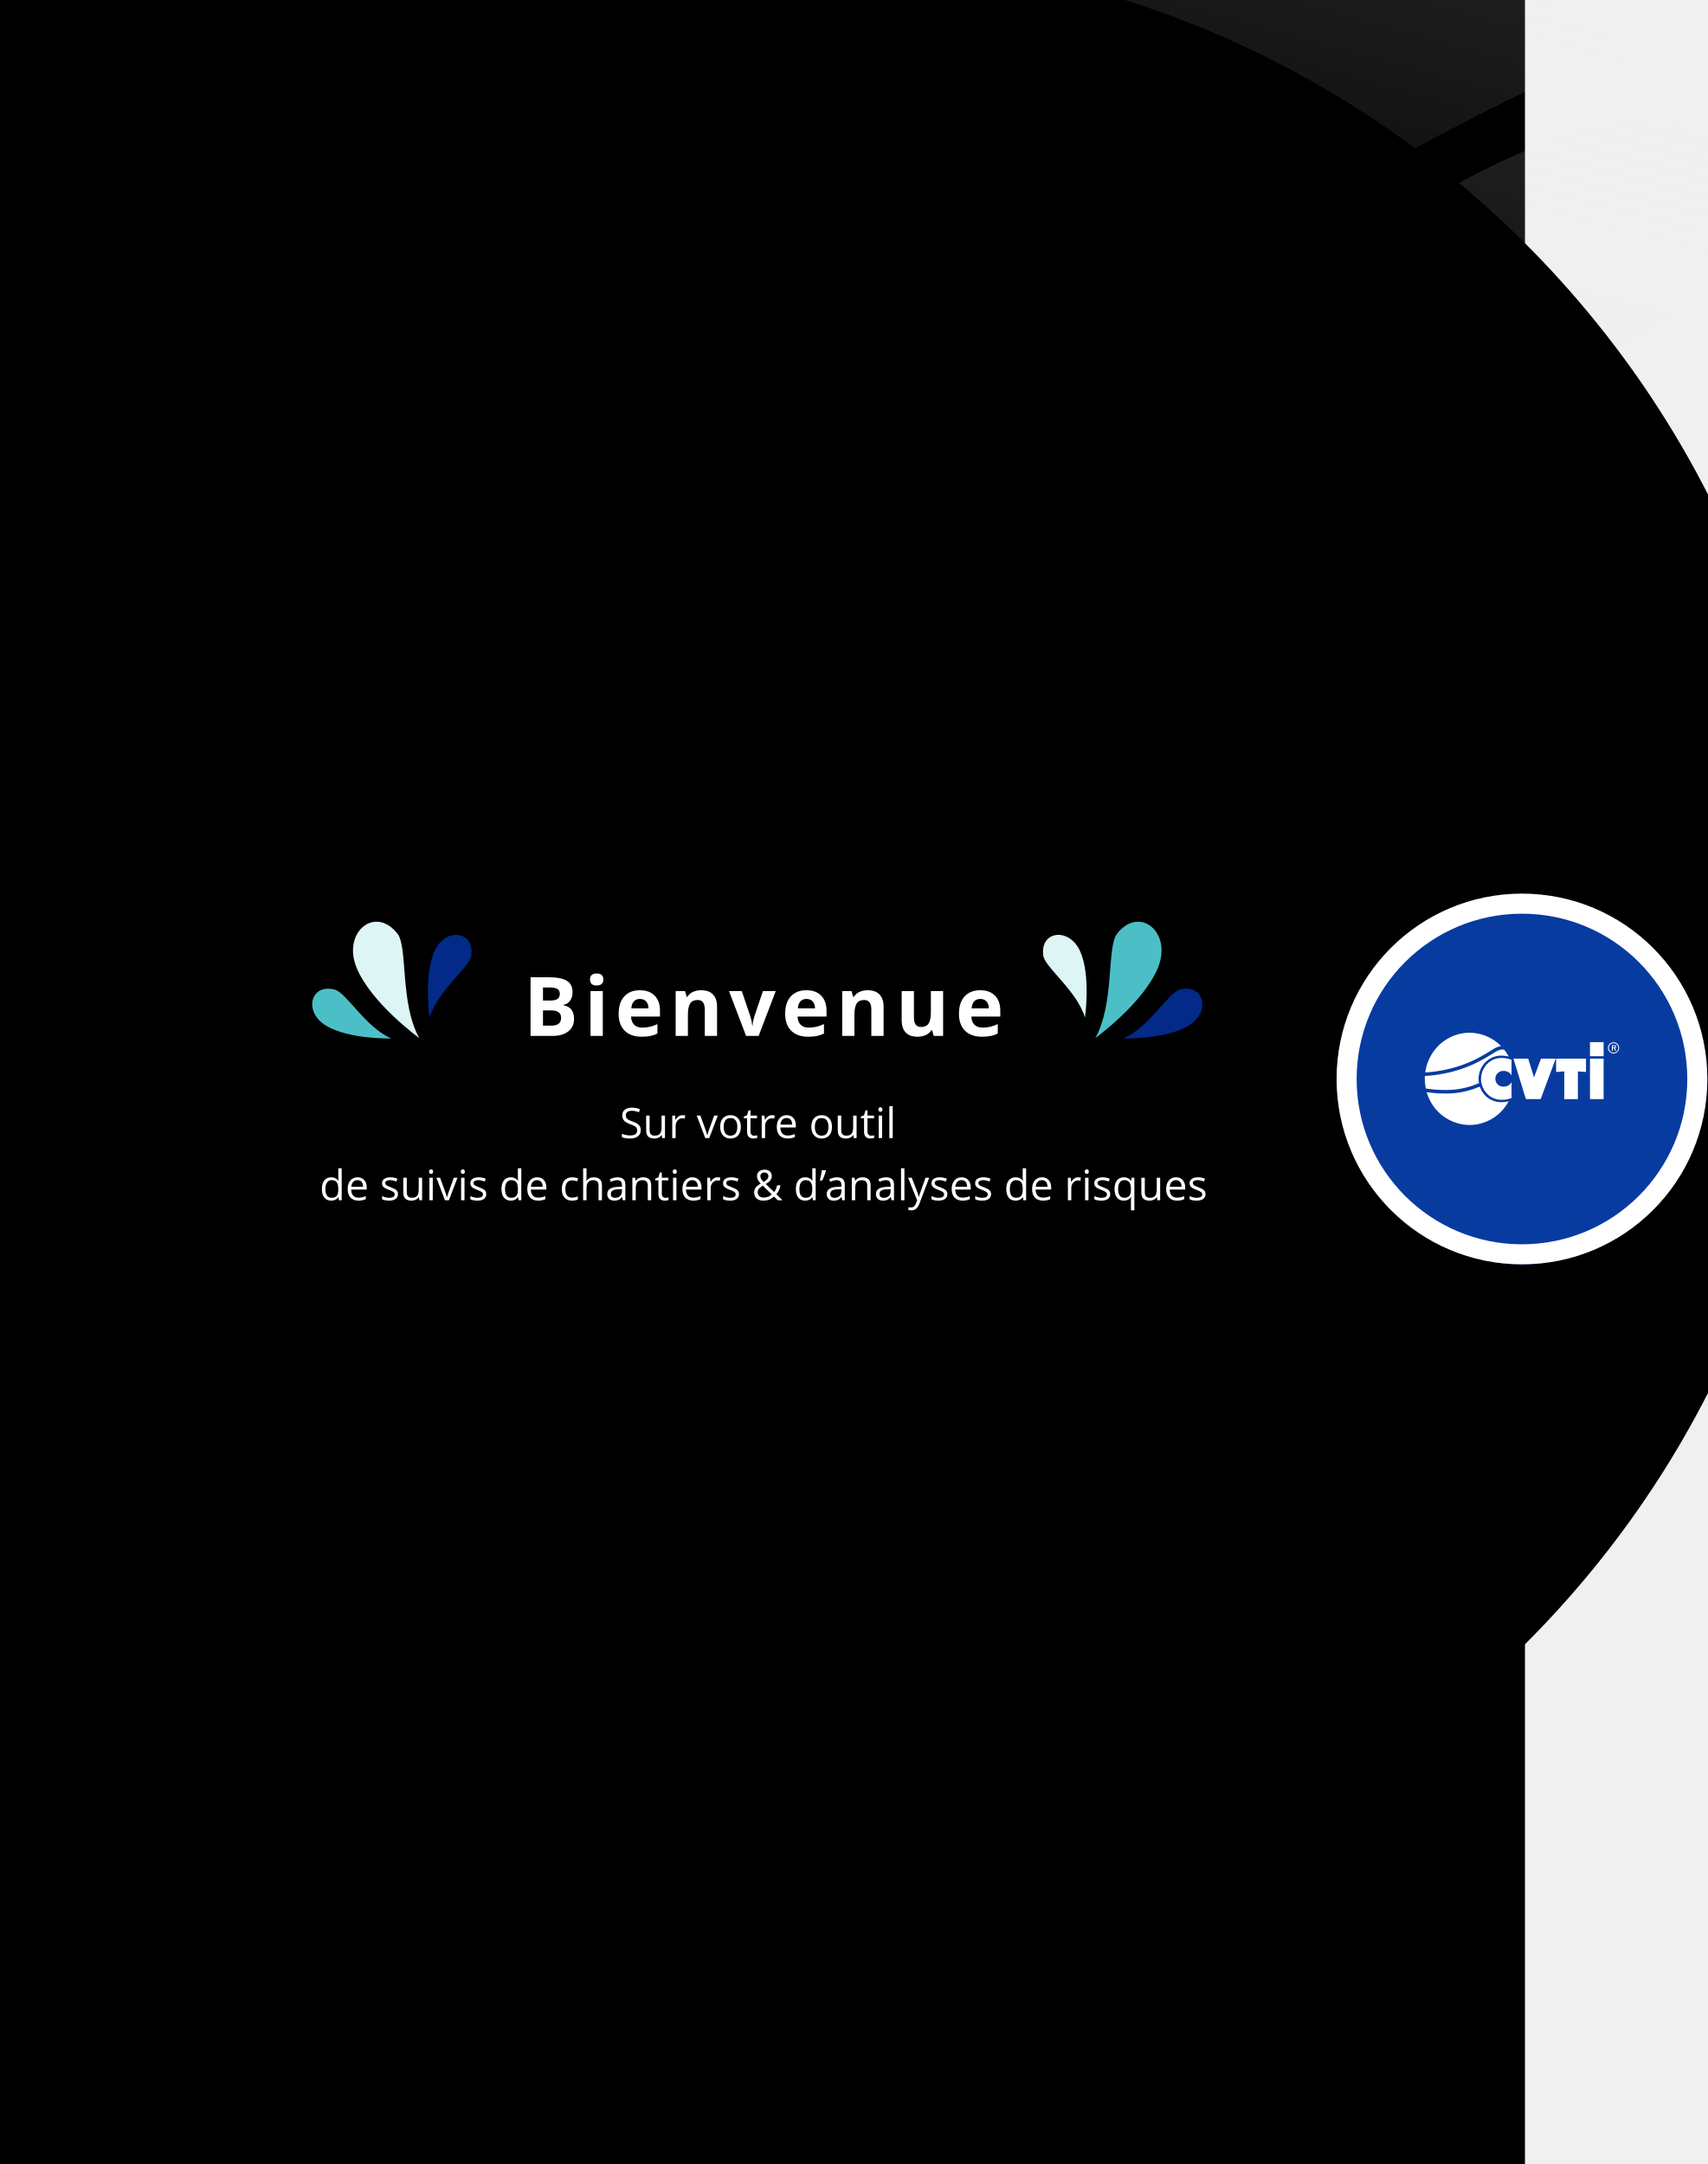
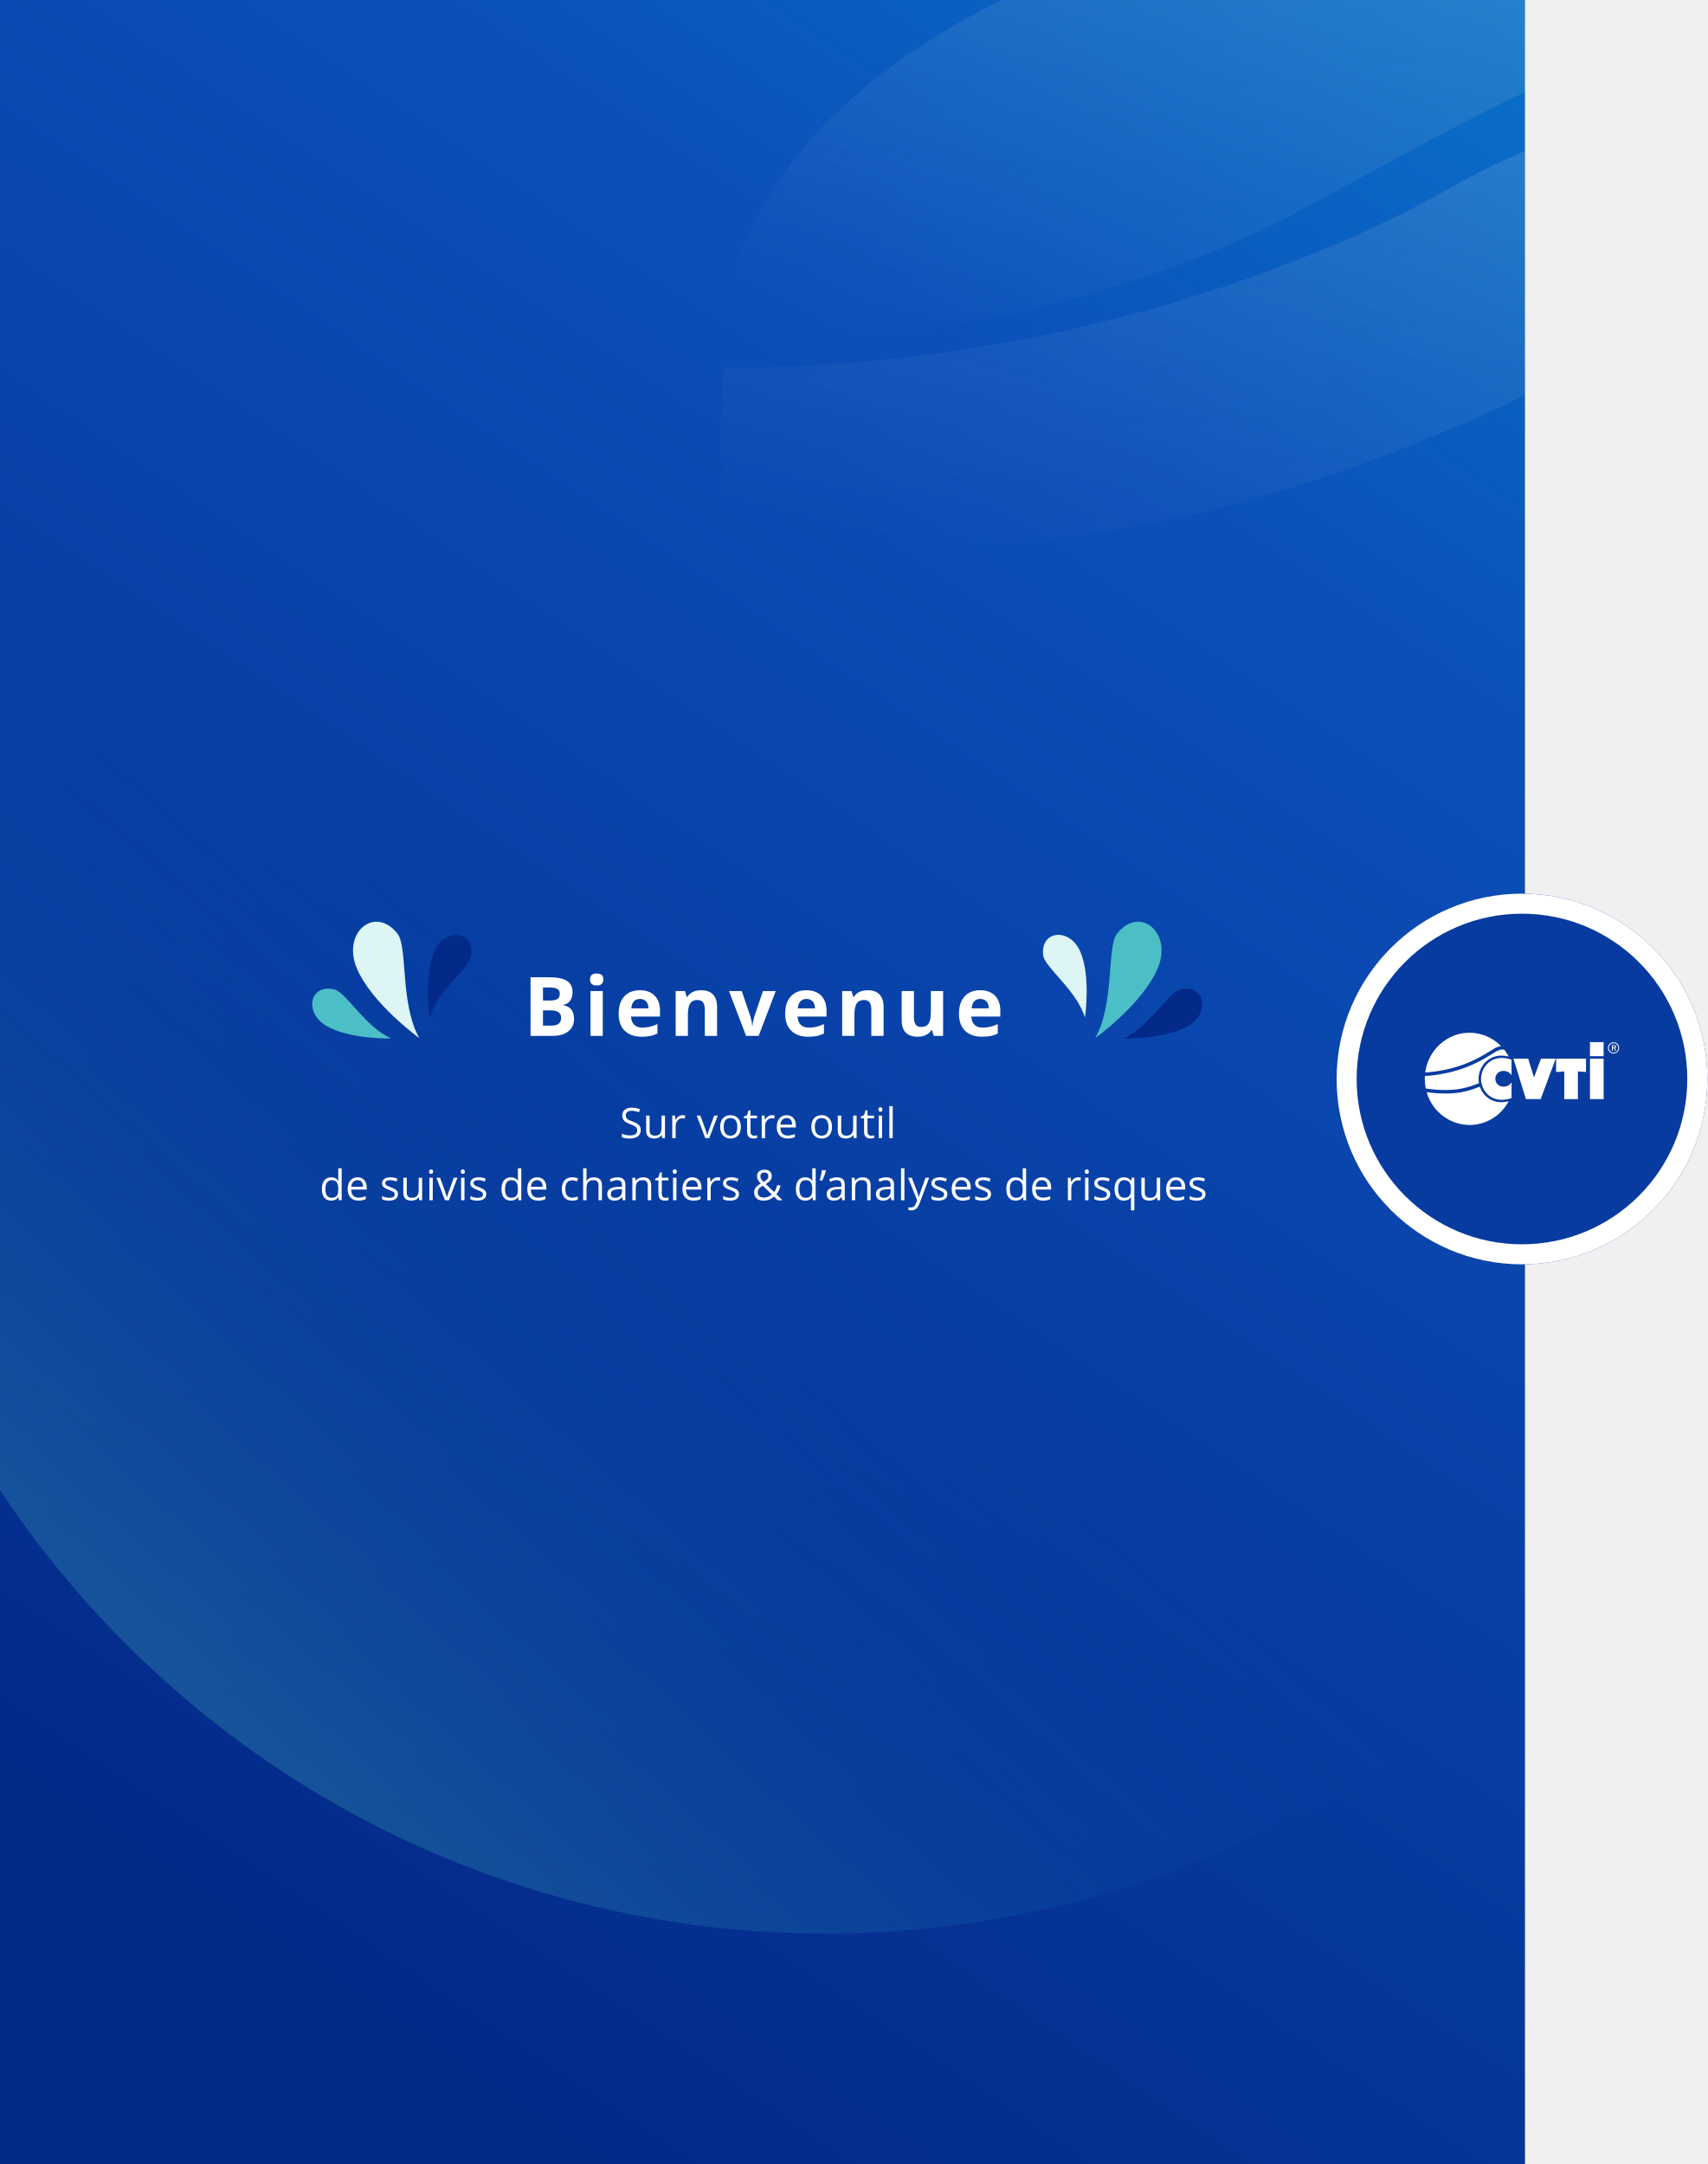
- <svg xmlns="http://www.w3.org/2000/svg" id="prefix__elemenyts-design" width="852" height="1080" viewBox="0 0 852 1080">
+ <svg xmlns="http://www.w3.org/2000/svg" id="elemenyts-design" width="852" height="1080" viewBox="0 0 852 1080">
  <defs>
-     <linearGradient id="prefix__linear-gradient" x1="1.169" x2=".461" y1="-.337" y2="1" gradientUnits="objectBoundingBox">
+     <clipPath id="clip-path">
+       <rect id="bkg-header" width="761" height="1080" transform="translate(94)" fill="#171717" />
+     </clipPath>
+     <linearGradient id="linear-gradient" x1="1.169" y1="-0.337" x2="0.461" y2="1" gradientUnits="objectBoundingBox">
      <stop offset="0" stop-color="#079dde" />
-       <stop offset=".446" stop-color="#0b50b9" />
+       <stop offset="0.446" stop-color="#0b50b9" />
      <stop offset="1" stop-color="#032989" />
    </linearGradient>
-     <linearGradient id="prefix__linear-gradient-2" x1=".078" x2="1.795" y1=".936" y2="-1.867" gradientUnits="objectBoundingBox">
+     <linearGradient id="linear-gradient-2" x1="0.078" y1="0.936" x2="1.795" y2="-1.867" gradientUnits="objectBoundingBox">
      <stop offset="0" stop-color="#eaecf0" stop-opacity="0" />
-       <stop offset=".597" stop-color="#eaecf0" stop-opacity=".227" />
-       <stop offset=".729" stop-color="#eaecf0" stop-opacity=".4" />
+       <stop offset="0.597" stop-color="#eaecf0" stop-opacity="0.227" />
+       <stop offset="0.729" stop-color="#eaecf0" stop-opacity="0.4" />
      <stop offset="1" stop-color="#eaecf0" />
    </linearGradient>
-     <linearGradient id="prefix__linear-gradient-4" x1=".368" x2=".398" y1=".618" y2="1.161" gradientUnits="objectBoundingBox">
+     <linearGradient id="linear-gradient-4" x1="0.368" y1="0.618" x2="0.398" y2="1.161" gradientUnits="objectBoundingBox">
      <stop offset="0" stop-color="#004fc2" stop-opacity="0" />
      <stop offset="1" stop-color="#61e3b6" />
    </linearGradient>
-     <clipPath id="prefix__clip-path">
-       <path id="prefix__bkg-header" d="M0 0H761V1080H0z" transform="translate(94)" style="fill:#171717" />
-     </clipPath>
-     <style>
-             .prefix__cls-4{fill:url(#prefix__linear-gradient-2)}.prefix__cls-7{fill:#fff}.prefix__cls-10{fill:#4cbfc6}.prefix__cls-11{fill:#ddf5f4}.prefix__cls-12{fill:#032989}
-         </style>
  </defs>
-   <g id="prefix__bkg-header-2" data-name="bkg-header" transform="translate(-94)">
-     <path id="prefix__bkg-header-3" d="M0 0H855V1080H0z" data-name="bkg-header" />
-     <path id="prefix__Tracé_485" d="M382.077 280.231s-4.415-74.412-141.206 0c0 0-146.3 90.952-364.393 90.952 0 0-6.278 68.207 9.165 78.543 0 0 200.781 64.08 496.434-124.019z" class="prefix__cls-4" data-name="Tracé 485" transform="translate(578.583 -187.546)" />
-     <path id="prefix__Tracé_486" d="M-124.415 433.512s159.2 2.068 291.582-70.28 132.381-70.28 169.89-70.28c0 0-136.8-115.751-304.478-41.34s-156.994 181.9-156.994 181.9z" class="prefix__cls-4" data-name="Tracé 486" transform="translate(579.477 -260.211)" />
-     <circle id="prefix__Ellipse_166" cx="494" cy="494" r="494" data-name="Ellipse 166" transform="rotate(45 527.764 496.985)" />
+   <g id="bkg-header-2" data-name="bkg-header" transform="translate(-94)" clip-path="url(#clip-path)">
+     <rect id="bkg-header-3" data-name="bkg-header" width="855" height="1080" fill="url(#linear-gradient)" />
+     <path id="Tracé_485" data-name="Tracé 485" d="M382.077,280.231s-4.415-74.412-141.206,0c0,0-146.3,90.952-364.393,90.952,0,0-6.278,68.207,9.165,78.543,0,0,200.781,64.08,496.434-124.019Z" transform="translate(578.583 -187.546)" fill="url(#linear-gradient-2)" />
+     <path id="Tracé_486" data-name="Tracé 486" d="M-124.415,433.512s159.2,2.068,291.582-70.28,132.381-70.28,169.89-70.28c0,0-136.8-115.751-304.478-41.34S-124.415,433.512-124.415,433.512Z" transform="translate(579.477 -260.211)" fill="url(#linear-gradient-2)" />
+     <circle id="Ellipse_166" data-name="Ellipse 166" cx="494" cy="494" r="494" transform="translate(506 -227.622) rotate(45)" opacity="0.4" fill="url(#linear-gradient-4)" />
  </g>
-   <g id="prefix__logo" transform="translate(45 144)">
-     <g id="prefix__Ellipse_164" data-name="Ellipse 164" transform="translate(622 302)" style="fill:#073ba0;stroke:#fff;stroke-width:10px">
-       <circle cx="92.5" cy="92.5" r="92.5" style="stroke:none" />
-       <circle cx="92.5" cy="92.5" r="87.5" style="fill:none" />
+   <g id="logo" transform="translate(45 144)">
+     <g id="Ellipse_164" data-name="Ellipse 164" transform="translate(622 302)" fill="#073ba0" stroke="#fff" stroke-width="10">
+       <circle cx="92.5" cy="92.5" r="92.5" stroke="none" />
+       <circle cx="92.5" cy="92.5" r="87.5" fill="none" />
    </g>
-     <g id="prefix__logo-2" data-name="logo" transform="translate(666 371.415)">
-       <g id="prefix__Groupe_60" data-name="Groupe 60">
-         <path id="prefix__Rectangle_650" d="M0 0H6.801V7.011H0z" class="prefix__cls-7" data-name="Rectangle 650" transform="translate(82.442 4.696)" />
-         <path id="prefix__Rectangle_651" d="M0 0H6.801V20.203H0z" class="prefix__cls-7" data-name="Rectangle 651" transform="translate(82.442 12.921)" />
-         <path id="prefix__Tracé_588" d="M1282.654 123.846h-10.866v6.669l4.066-.293v13.828h6.8v-13.825l4.066.293v-6.669h-4.066z" class="prefix__cls-7" data-name="Tracé 588" transform="translate(-1206.25 -110.925)" />
-         <path id="prefix__Tracé_589" d="M1244.475 133.227l-2.9-9.38h-7.368l6.236 20.2h7.367l7.517-20.2h-7.368z" class="prefix__cls-7" data-name="Tracé 589" transform="translate(-1189.975 -110.925)" />
-         <path id="prefix__Tracé_590" d="M1320.427 109.9a2.8 2.8 0 1 0 2.714 2.8 2.76 2.76 0 0 0-2.714-2.8zm0 5.157a2.361 2.361 0 1 1 2.289-2.359 2.328 2.328 0 0 1-2.289 2.364z" class="prefix__cls-7" data-name="Tracé 590" transform="translate(-1226.141 -105.132)" />
-         <path id="prefix__Tracé_591" d="M1323.024 113.041a.617.617 0 0 0-.238-.521 1.087 1.087 0 0 0-.669-.181h-1.168c-.022 0-.034.02-.034.058v2.653a.052.052 0 0 0 .057.059h.351c.038 0 .057-.023.057-.071v-1.168c0-.031.015-.047.045-.047h.521c.045 0 .07.006.074.018a.1.1 0 0 1 0 .029l.432 1.192c.015.032.034.047.057.047h.4a.049.049 0 0 0 .039-.023.064.064 0 0 0 .006-.059l-.476-1.227c-.008-.023 0-.035.011-.035a.714.714 0 0 0 .535-.724zm-.976.4h-.623c-.03 0-.045-.015-.045-.046v-.619a.092.092 0 0 1 .005-.035.023.023 0 0 1 .023-.012h.607c.348 0 .522.122.522.363s-.164.346-.489.346z" class="prefix__cls-7" data-name="Tracé 591" transform="translate(-1227.527 -106.143)" />
-         <path id="prefix__Tracé_592" d="M1205.692 133.649v.129c0 5.579 5.158 12.939 15.23 9.517v-7.909a4.317 4.317 0 0 1-3.825 2.177 3.92 3.92 0 1 1 0-7.809 4.317 4.317 0 0 1 3.825 2.178v-7.8c-10.072-3.422-15.23 3.938-15.23 9.517z" class="prefix__cls-7" data-name="Tracé 592" transform="translate(-1177.623 -110.681)" />
-         <path id="prefix__Tracé_593" d="M1165.8 120.346a62.956 62.956 0 0 0 16.208-5.5c2.82-1.415 5.524-3.04 8.2-4.721a10.7 10.7 0 0 1 4.176-1.742c-.151-.155-.307-.305-.463-.455q-.511-.491-1.051-.949l-.1-.082c-.107-.09-.216-.176-.325-.264-.145-.116-.29-.233-.438-.347l-.155-.118c-.061-.046-.124-.091-.186-.136-.193-.142-.386-.282-.583-.418l-.177-.12-.045-.03c-.245-.164-.492-.326-.744-.48l-.058-.034-.029-.017q-.651-.4-1.33-.748l-.053-.028q-.688-.354-1.4-.661h-.005c-.286-.122-.575-.236-.866-.345l-.216-.082-.06-.022q-.217-.079-.437-.153l-.056-.015a21.829 21.829 0 0 0-4.083-.946l-.262-.034c-.2-.025-.4-.044-.6-.063q-.244-.022-.49-.039c-.159-.011-.318-.022-.478-.03-.3-.014-.611-.023-.92-.024h-.23q-.55 0-1.093.033c-.194.011-.386.029-.579.046s-.414.034-.62.057c-.232.026-.463.057-.693.091-.155.022-.31.046-.464.071q-.392.065-.779.143l-.308.067c-.3.066-.6.134-.895.213l-.021.006a22.329 22.329 0 0 0-12.157 8.329 23.167 23.167 0 0 0-1.5 2.29l-.1.188q-.29.519-.555 1.055l-.094.189a23.331 23.331 0 0 0-1.063 2.586l-.057.174q-.2.586-.361 1.188l-.057.206a23.438 23.438 0 0 0-.572 2.844v.026c.728-.073 1.459-.095 2.186-.147a57.973 57.973 0 0 0 7.038-1.052z" class="prefix__cls-7" data-name="Tracé 593" transform="translate(-1156.346 -101.737)" />
-         <path id="prefix__Tracé_594" d="M1157.486 135.614a58.825 58.825 0 0 0 9.105.636h.533a39.324 39.324 0 0 0 15.311-3.118 2.819 2.819 0 0 1 .8-.217 11.083 11.083 0 0 1-.22-2.139v-.129a12.2 12.2 0 0 1 2.887-7.69 10.943 10.943 0 0 1 8.593-3.869 15.3 15.3 0 0 1 3.563.455 23.1 23.1 0 0 0-2.235-3.4l-1.185-.112-.188.026a9.213 9.213 0 0 0-3.528 1.5c-2.4 1.509-5.271 3.26-8.339 4.8a64.93 64.93 0 0 1-16.634 5.649 60.1 60.1 0 0 1-7.244 1.075c-.28.02-.56.036-.841.051-.452.025-.879.049-1.3.091l-.338.034c-.029.48-.048.963-.048 1.45a23.751 23.751 0 0 0 .5 4.835l.577.043c.068.007.145.015.231.029z" class="prefix__cls-7" data-name="Tracé 594" transform="translate(-1156.176 -107.676)" />
-         <path id="prefix__Tracé_595" d="M1184.516 148.107a.381.381 0 0 0-.33-.217 1 1 0 0 0-.372.1 40.767 40.767 0 0 1-15.952 3.252h-.543a60.541 60.541 0 0 1-9.359-.656c-.037-.006-.072-.01-.1-.012l.131.424a22.425 22.425 0 0 0 21.261 15.963 22.116 22.116 0 0 0 18.354-9.916s.7-1.052 1.165-1.926a15.258 15.258 0 0 1-3.548.452 11.064 11.064 0 0 1-10.707-7.464z" class="prefix__cls-7" data-name="Tracé 595" transform="translate(-1156.904 -120.918)" />
+     <g id="logo-2" data-name="logo" transform="translate(666 371.415)">
+       <g id="Groupe_60" data-name="Groupe 60">
+         <rect id="Rectangle_650" data-name="Rectangle 650" width="6.801" height="7.011" transform="translate(82.442 4.696)" fill="#fff" />
+         <rect id="Rectangle_651" data-name="Rectangle 651" width="6.801" height="20.203" transform="translate(82.442 12.921)" fill="#fff" />
+         <path id="Tracé_588" data-name="Tracé 588" d="M1282.654,123.846h-6.8v0h-4.066v6.669l4.066-.293V144.05h6.8V130.225l4.066.293v-6.669h-4.066Z" transform="translate(-1206.25 -110.925)" fill="#fff" />
+         <path id="Tracé_589" data-name="Tracé 589" d="M1244.475,133.227l-2.9-9.38h-7.368l6.236,20.2h7.367l7.517-20.2h-7.368Z" transform="translate(-1189.975 -110.925)" fill="#fff" />
+         <path id="Tracé_590" data-name="Tracé 590" d="M1320.427,109.9a2.8,2.8,0,1,0,2.714,2.8A2.76,2.76,0,0,0,1320.427,109.9Zm0,5.157a2.361,2.361,0,1,1,2.289-2.359A2.328,2.328,0,0,1,1320.427,115.062Z" transform="translate(-1226.141 -105.132)" fill="#fff" />
+         <path id="Tracé_591" data-name="Tracé 591" d="M1323.024,113.041a.617.617,0,0,0-.238-.521,1.087,1.087,0,0,0-.669-.181h-1.168c-.022,0-.034.02-.034.058v2.653a.052.052,0,0,0,.057.059h.351c.038,0,.057-.023.057-.071V113.87c0-.031.015-.047.045-.047h.521c.045,0,.07.006.074.018a.1.1,0,0,1,0,.029l.432,1.192c.015.032.034.047.057.047h.4a.049.049,0,0,0,.039-.023.064.064,0,0,0,.006-.059l-.476-1.227c-.008-.023,0-.035.011-.035A.714.714,0,0,0,1323.024,113.041Zm-.976.4h-.623c-.03,0-.045-.015-.045-.046v-.619a.092.092,0,0,1,.005-.035.023.023,0,0,1,.023-.012h.607c.348,0,.522.122.522.363S1322.373,113.438,1322.048,113.438Z" transform="translate(-1227.527 -106.143)" fill="#fff" />
+         <path id="Tracé_592" data-name="Tracé 592" d="M1205.692,133.649v.129c0,5.579,5.158,12.939,15.23,9.517v-7.909a4.317,4.317,0,0,1-3.825,2.177,3.92,3.92,0,1,1,0-7.809,4.317,4.317,0,0,1,3.825,2.178v-7.8C1210.85,120.71,1205.692,128.07,1205.692,133.649Z" transform="translate(-1177.623 -110.681)" fill="#fff" />
+         <path id="Tracé_593" data-name="Tracé 593" d="M1165.8,120.346a62.956,62.956,0,0,0,16.208-5.5c2.82-1.415,5.524-3.04,8.2-4.721a10.7,10.7,0,0,1,4.176-1.742c-.151-.155-.307-.305-.463-.455q-.511-.491-1.051-.949l-.1-.082c-.107-.09-.216-.176-.325-.264-.145-.116-.29-.233-.438-.347l-.155-.118c-.061-.046-.124-.091-.186-.136-.193-.142-.386-.282-.583-.418l-.177-.12-.045-.03c-.245-.164-.492-.326-.744-.48l-.058-.034-.029-.017q-.651-.4-1.33-.748l-.053-.028q-.688-.354-1.4-.661l-.005,0c-.286-.122-.575-.236-.866-.345l-.216-.082-.06-.022q-.217-.079-.437-.153l-.056-.015a21.829,21.829,0,0,0-4.083-.946l-.262-.034c-.2-.025-.4-.044-.6-.063q-.244-.022-.49-.039c-.159-.011-.318-.022-.478-.03-.3-.014-.611-.023-.92-.024l-.092,0c-.046,0-.091,0-.138,0q-.55,0-1.093.033c-.194.011-.386.029-.579.046s-.414.034-.62.057c-.232.026-.463.057-.693.091-.155.022-.31.046-.464.071q-.392.065-.779.143c-.1.021-.205.044-.308.067-.3.066-.6.134-.895.213l-.021.006a22.329,22.329,0,0,0-12.157,8.329,23.167,23.167,0,0,0-1.5,2.29l-.1.188q-.29.519-.555,1.055c-.031.063-.063.126-.094.189a23.331,23.331,0,0,0-1.063,2.586c-.02.058-.038.116-.057.174q-.2.586-.361,1.188l-.057.206a23.438,23.438,0,0,0-.572,2.844l0,.026c.728-.073,1.459-.095,2.186-.147A57.973,57.973,0,0,0,1165.8,120.346Z" transform="translate(-1156.346 -101.737)" fill="#fff" />
+         <path id="Tracé_594" data-name="Tracé 594" d="M1157.486,135.614a58.825,58.825,0,0,0,9.105.636l.533,0a39.324,39.324,0,0,0,15.311-3.118,2.819,2.819,0,0,1,.8-.217,11.083,11.083,0,0,1-.22-2.139v-.129a12.2,12.2,0,0,1,2.887-7.69,10.943,10.943,0,0,1,8.593-3.869h0a15.3,15.3,0,0,1,3.563.455,23.1,23.1,0,0,0-2.235-3.4l-1.185-.112-.188.026a9.213,9.213,0,0,0-3.528,1.5c-2.4,1.509-5.271,3.26-8.339,4.8a64.93,64.93,0,0,1-16.634,5.649,60.1,60.1,0,0,1-7.244,1.075c-.28.02-.56.036-.841.051-.452.025-.879.049-1.3.091l-.338.034c-.029.48-.048.963-.048,1.45a23.751,23.751,0,0,0,.5,4.835l.577.043C1157.323,135.592,1157.4,135.6,1157.486,135.614Z" transform="translate(-1156.176 -107.676)" fill="#fff" />
+         <path id="Tracé_595" data-name="Tracé 595" d="M1184.516,148.107a.381.381,0,0,0-.33-.217,1,1,0,0,0-.372.1,40.767,40.767,0,0,1-15.952,3.252l-.543,0a60.541,60.541,0,0,1-9.359-.656c-.037-.006-.072-.01-.1-.012l.131.424a22.425,22.425,0,0,0,21.261,15.963,22.116,22.116,0,0,0,18.354-9.916s.7-1.052,1.165-1.926a15.258,15.258,0,0,1-3.548.452A11.064,11.064,0,0,1,1184.516,148.107Z" transform="translate(-1156.904 -120.918)" fill="#fff" />
      </g>
    </g>
  </g>
-   <text id="prefix__Bienvenue" transform="translate(381 517)" style="font-size:41px;font-family:OpenSans-Bold,Open Sans;font-weight:700;letter-spacing:.07em;fill:#fff">
+   <text id="Bienvenue" transform="translate(381 517)" fill="#fff" font-size="41" font-family="OpenSans-Bold, Open Sans" font-weight="700" letter-spacing="0.07em">
    <tspan x="-119.926" y="0">Bienvenue</tspan>
  </text>
-   <text id="prefix__Sur_votre_outil_de_suivis_de_chantiers_d_analyses_de_risques" data-name="Sur votre outil de suivis de chantiers &amp; d’analyses de risques" transform="translate(381 568)" style="font-size:21px;font-family:OpenSans,Open Sans;fill:#fff">
+   <text id="Sur_votre_outil_de_suivis_de_chantiers_d_analyses_de_risques" data-name="Sur votre outil  de suivis de chantiers &amp; d’analyses de risques" transform="translate(381 568)" fill="#fff" font-size="21" font-family="OpenSans, Open Sans">
    <tspan x="-71.757" y="0">Sur votre outil </tspan>
    <tspan x="-221.551" y="31">de suivis de chantiers &amp; d’analyses de risques</tspan>
  </text>
-   <g id="prefix__elements-design" transform="translate(25.703 409.657)">
-     <g id="prefix__elements-design-right" transform="translate(494.779 50.342)">
-       <path id="prefix__Tracé_507" d="M316.452 108.459s24.215-17.569 31.363-35.3-9.426-31.061-20.487-16.8c-5.215 6.724-1.114 34.665-10.876 52.1z" class="prefix__cls-10" data-name="Tracé 507" transform="translate(-290.382 -50.342)" />
-       <path id="prefix__Tracé_508" d="M311.328 98.206s3.033-20.732-2.364-32.989-20.182-10.463-18.44 2.058c.822 5.903 16.836 17.511 20.804 30.931z" class="prefix__cls-11" data-name="Tracé 508" transform="translate(-290.382 -50.342)" />
-       <path id="prefix__Tracé_509" d="M330.435 108.629s20.947.506 32.462-6.331 7.949-21.3-4.271-18.057c-5.76 1.529-15.349 18.828-28.191 24.388z" class="prefix__cls-12" data-name="Tracé 509" transform="translate(-290.382 -50.342)" />
+   <g id="elements-design" transform="translate(25.703 409.657)">
+     <g id="elements-design-right" transform="translate(494.779 50.342)">
+       <path id="Tracé_507" data-name="Tracé 507" d="M316.452,108.459s24.215-17.569,31.363-35.3-9.426-31.061-20.487-16.8C322.113,63.083,326.214,91.024,316.452,108.459Z" transform="translate(-290.382 -50.342)" fill="#4cbfc6" />
+       <path id="Tracé_508" data-name="Tracé 508" d="M311.328,98.206s3.033-20.732-2.364-32.989-20.182-10.463-18.44,2.058C291.346,73.178,307.36,84.786,311.328,98.206Z" transform="translate(-290.382 -50.342)" fill="#ddf5f4" />
+       <path id="Tracé_509" data-name="Tracé 509" d="M330.435,108.629s20.947.506,32.462-6.331,7.949-21.3-4.271-18.057C352.866,85.77,343.277,103.069,330.435,108.629Z" transform="translate(-290.382 -50.342)" fill="#032989" />
    </g>
-     <g id="prefix__elements-design-left" transform="translate(130.099 50.342)">
-       <path id="prefix__Tracé_510" d="M183.547 108.459s-24.214-17.569-31.362-35.3 9.426-31.061 20.487-16.8c5.215 6.724 1.114 34.665 10.875 52.1z" class="prefix__cls-11" data-name="Tracé 510" transform="translate(-130.099 -50.342)" />
-       <path id="prefix__Tracé_511" d="M188.672 98.206s-3.033-20.732 2.364-32.989 20.182-10.463 18.44 2.058c-.822 5.903-16.836 17.511-20.804 30.931z" class="prefix__cls-12" data-name="Tracé 511" transform="translate(-130.099 -50.342)" />
-       <path id="prefix__Tracé_512" d="M169.565 108.629s-20.947.506-32.462-6.331-7.949-21.3 4.271-18.057c5.76 1.529 15.349 18.828 28.191 24.388z" class="prefix__cls-10" data-name="Tracé 512" transform="translate(-130.099 -50.342)" />
+     <g id="elements-design-left" transform="translate(130.099 50.342)">
+       <path id="Tracé_510" data-name="Tracé 510" d="M183.547,108.459s-24.214-17.569-31.362-35.3,9.426-31.061,20.487-16.8C177.887,63.083,173.786,91.024,183.547,108.459Z" transform="translate(-130.099 -50.342)" fill="#ddf5f4" />
+       <path id="Tracé_511" data-name="Tracé 511" d="M188.672,98.206s-3.033-20.732,2.364-32.989,20.182-10.463,18.44,2.058C208.654,73.178,192.64,84.786,188.672,98.206Z" transform="translate(-130.099 -50.342)" fill="#032989" />
+       <path id="Tracé_512" data-name="Tracé 512" d="M169.565,108.629s-20.947.506-32.462-6.331-7.949-21.3,4.271-18.057C147.134,85.77,156.723,103.069,169.565,108.629Z" transform="translate(-130.099 -50.342)" fill="#4cbfc6" />
    </g>
  </g>
</svg>
